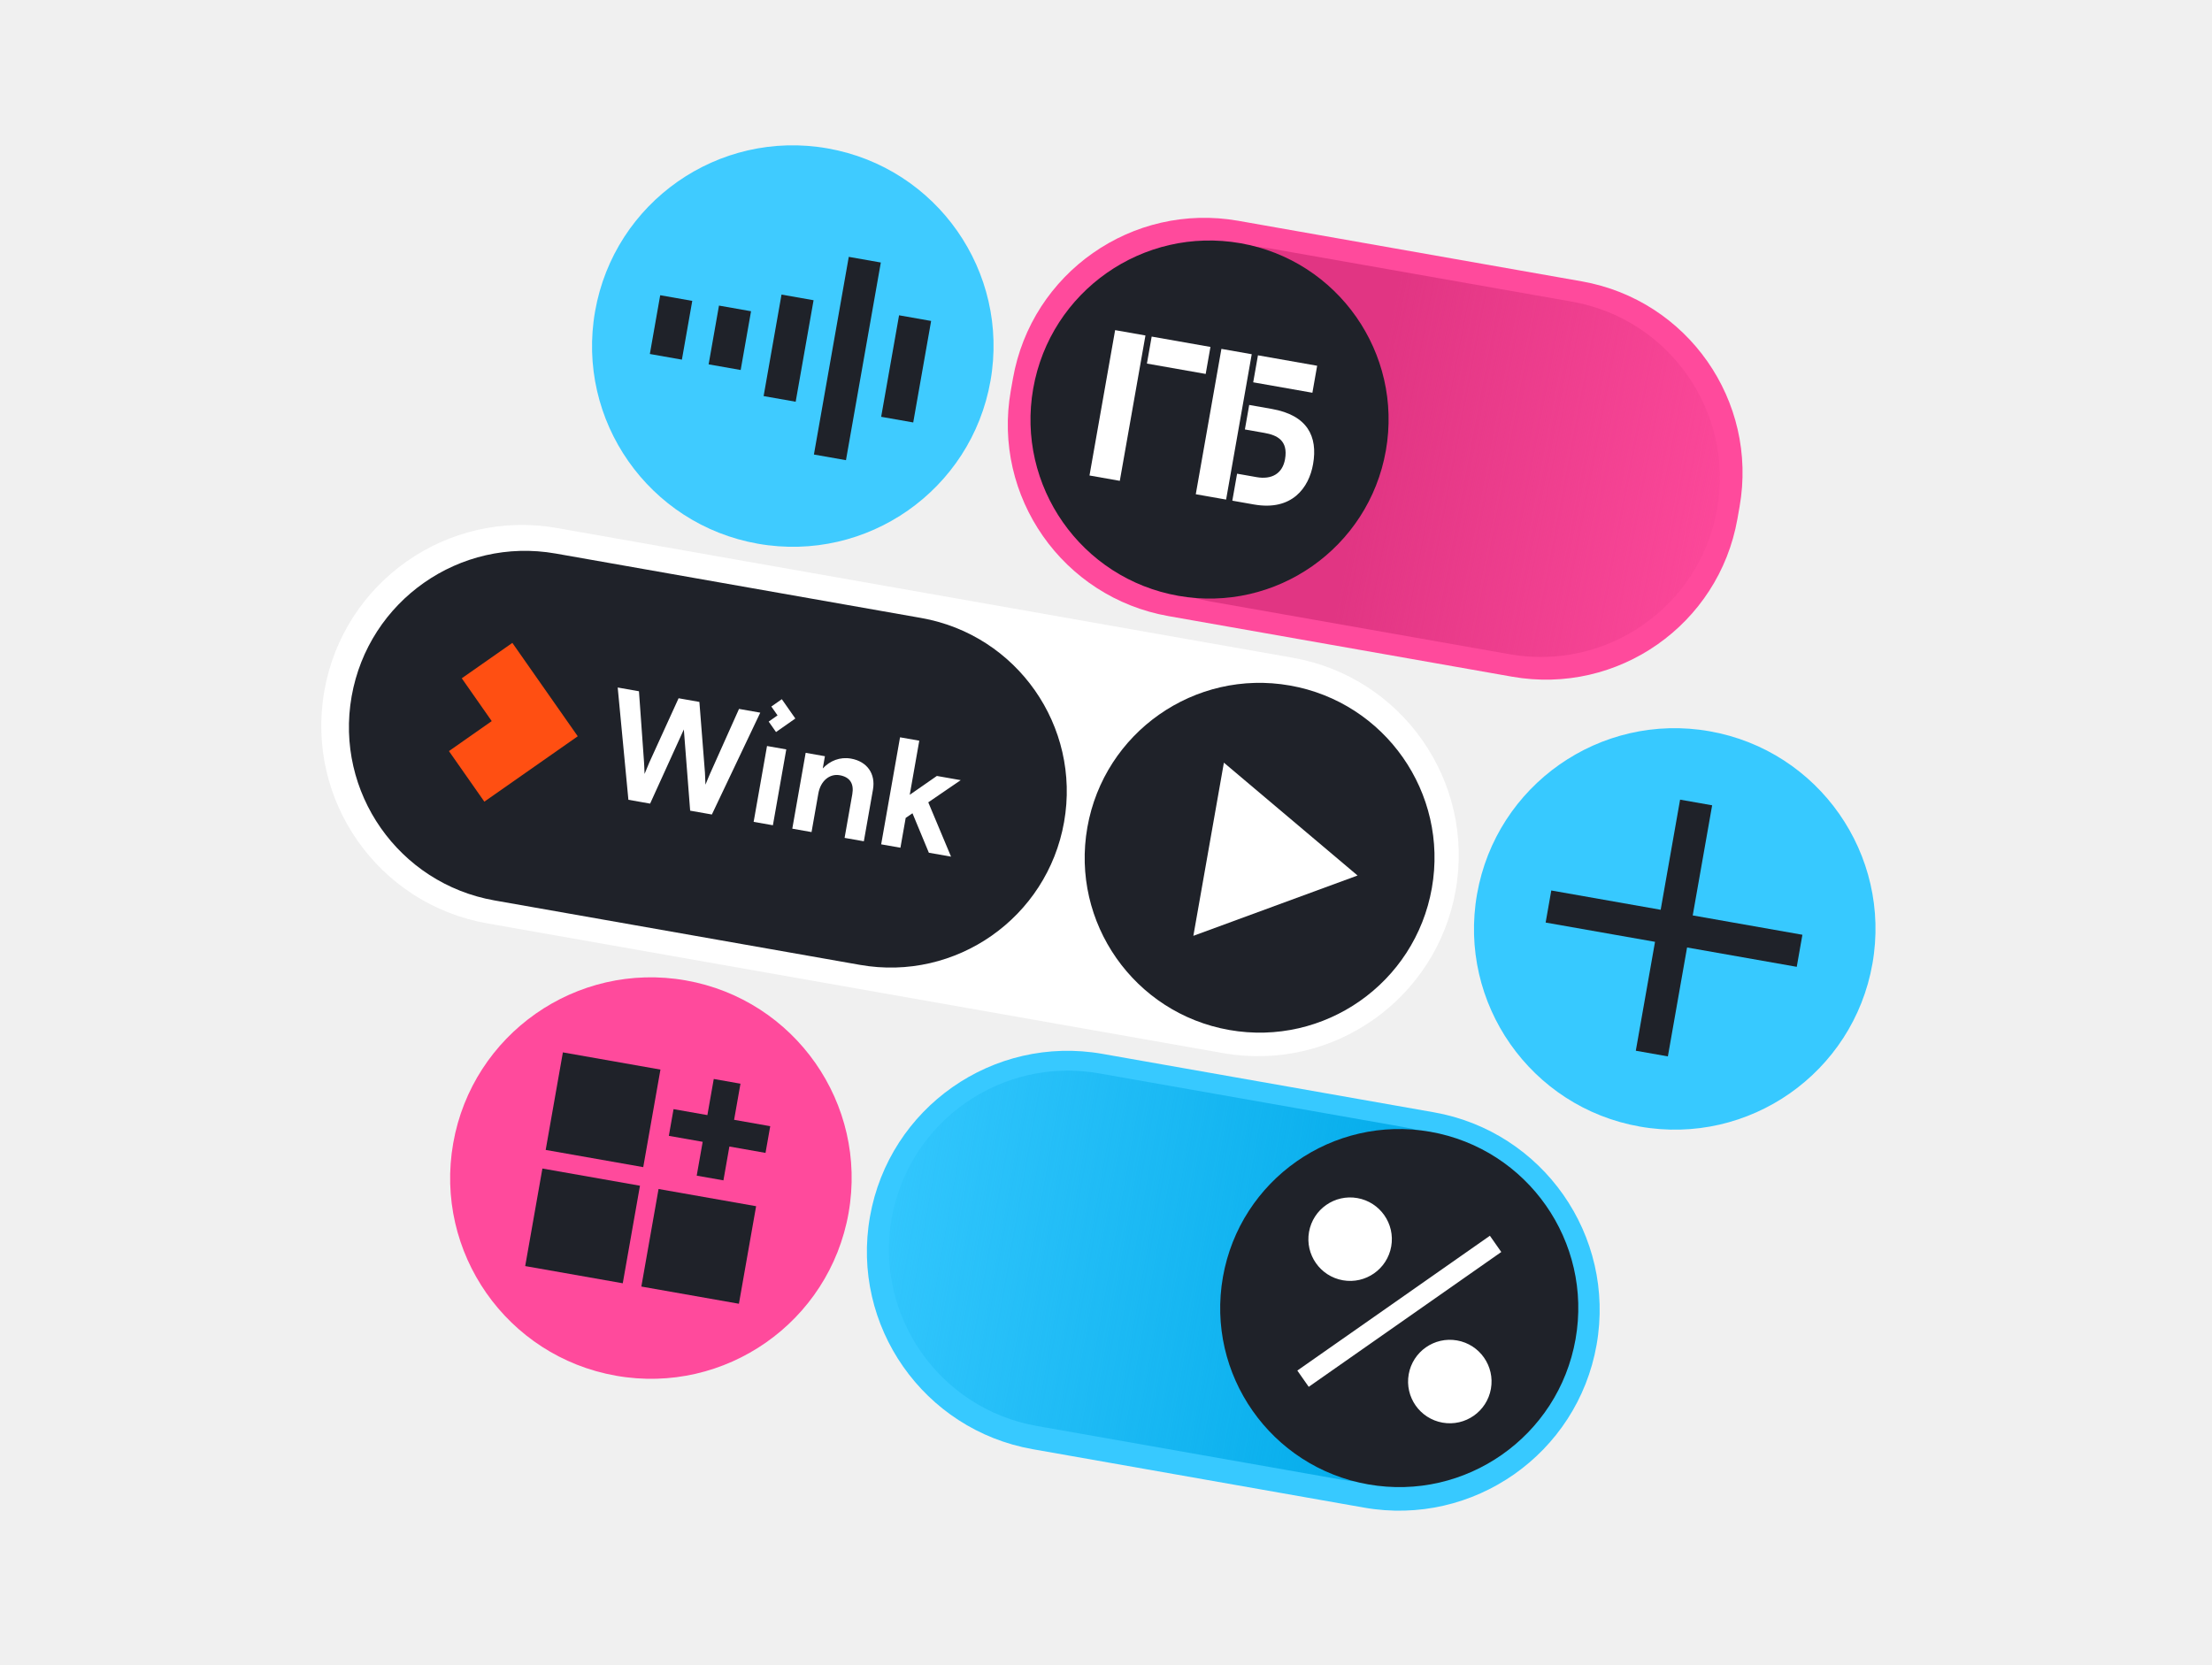
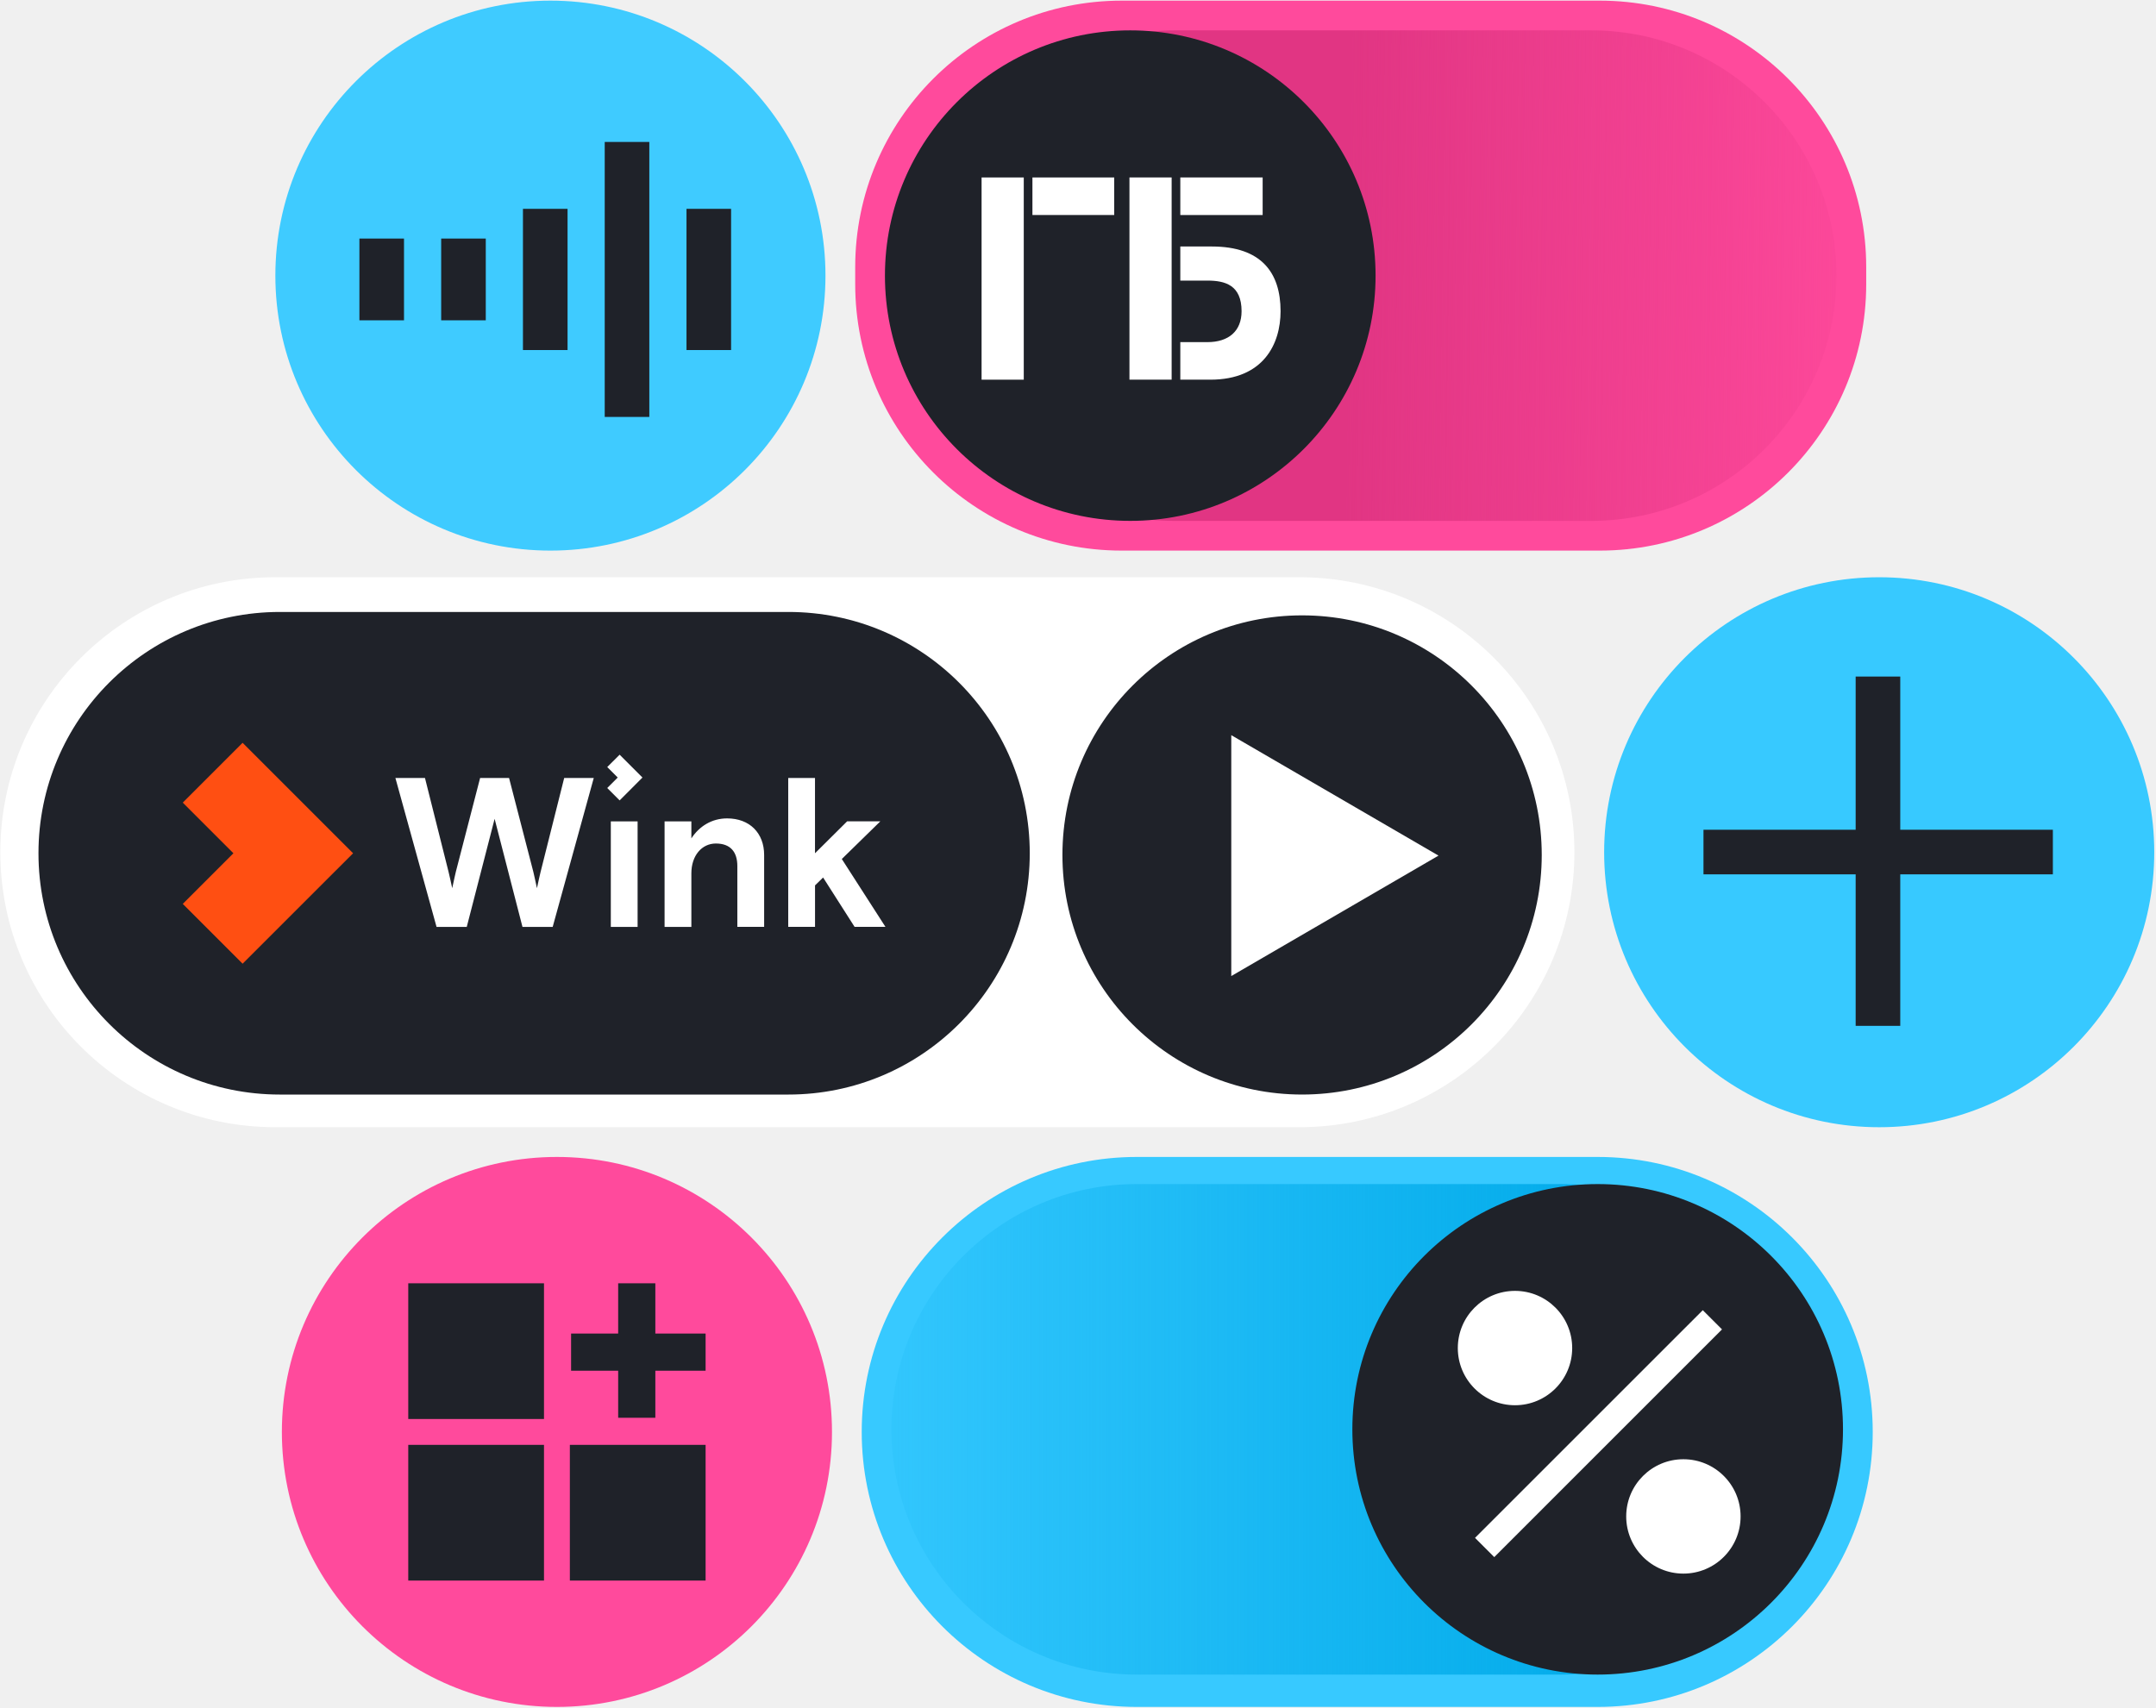
- <svg xmlns="http://www.w3.org/2000/svg" width="291" height="219" viewBox="0 0 291 219" fill="none">
-   <rect x="82.875" y="14.939" width="52.816" height="52.816" rx="26.408" transform="rotate(10 82.875 14.9392)" fill="#3FCBFF" />
-   <rect x="86.854" y="38.843" width="4.282" height="7.851" transform="rotate(10 86.8538 38.8427)" fill="#1F2229" />
-   <rect x="94.586" y="40.206" width="4.282" height="7.851" transform="rotate(10 94.5856 40.206)" fill="#1F2229" />
-   <rect x="102.813" y="38.758" width="4.282" height="13.561" transform="rotate(10 102.813 38.7578)" fill="#1F2229" />
-   <rect x="111.66" y="33.795" width="4.282" height="26.408" transform="rotate(10 111.66 33.795)" fill="#1F2229" />
-   <rect x="118.277" y="41.484" width="4.282" height="13.561" transform="rotate(10 118.277 41.4844)" fill="#1F2229" />
-   <path d="M132.973 51.417C130.519 65.337 139.813 78.61 153.732 81.064L198.919 89.032C212.839 91.487 226.112 82.192 228.566 68.273L228.85 66.665C231.304 52.746 222.01 39.472 208.091 37.018L162.903 29.05C148.984 26.596 135.711 35.89 133.257 49.809L132.973 51.417Z" fill="#FF4A9C" />
-   <path d="M225.896 66.973C228.155 54.163 219.601 41.947 206.791 39.688L167.429 32.747C154.619 30.488 142.403 39.042 140.144 51.853C137.885 64.663 146.439 76.879 159.249 79.138L198.611 86.079C211.422 88.338 223.638 79.784 225.896 66.973Z" fill="url(#paint0_linear_76_5869)" />
-   <rect x="140.016" y="27.914" width="47.106" height="47.106" rx="23.553" transform="rotate(10 140.016 27.9138)" fill="#1F2229" />
-   <path d="M151.509 44.284L159.241 45.647L158.615 49.199L150.883 47.836L151.509 44.284ZM147.317 63.264L143.329 62.561L146.701 43.436L150.69 44.139L147.317 63.264Z" fill="white" />
-   <path d="M162.745 62.324L165.313 62.777C167.308 63.128 168.721 62.306 169.053 60.42C169.492 57.934 167.979 57.246 166.34 56.957L163.771 56.504L164.34 53.279L167.318 53.804C171.99 54.628 173.387 57.41 172.741 61.071C172.197 64.159 169.987 67.261 164.961 66.375L162.119 65.874L162.745 62.324ZM173.278 48.122L172.652 51.674L164.865 50.301L165.491 46.749L173.278 48.122ZM157.311 65.026L160.683 45.902L164.672 46.605L161.3 65.73L157.311 65.026Z" fill="white" />
-   <rect x="47.256" y="64.887" width="151.128" height="52.816" rx="26.408" transform="rotate(10 47.256 64.8871)" fill="white" />
-   <rect x="50.282" y="68.805" width="95.174" height="46.346" rx="23.173" transform="rotate(10 50.2821 68.8053)" fill="#1F2229" />
-   <path d="M67.402 84.584L60.748 89.243L64.69 94.876L59.059 98.821L63.718 105.475L76.006 96.871L67.402 84.584Z" fill="#FF4F12" />
-   <path d="M81.262 90.457L84.058 90.95L84.723 100.237C84.723 100.237 84.785 101.305 84.796 101.828C84.986 101.342 85.412 100.338 85.412 100.338L89.272 91.87L92.008 92.352L92.738 101.63C92.738 101.63 92.796 102.718 92.808 103.24C92.997 102.755 93.42 101.771 93.42 101.771L97.222 93.272L100.017 93.765L93.65 107.164L90.794 106.66L89.962 95.975L85.526 105.731L82.669 105.227L81.262 90.457ZM99.146 108.133L101.68 108.579L103.439 98.6L100.906 98.153L99.146 108.133ZM111.111 110.241L113.644 110.687L114.843 103.888C115.208 101.816 114.085 100.187 111.952 99.81C110.505 99.555 109.186 100.091 108.239 101.105L108.523 99.496L105.989 99.05L104.23 109.029L106.763 109.476L107.657 104.405C107.952 102.736 109.14 101.764 110.468 101.998C111.876 102.246 112.355 103.182 112.125 104.489L111.11 110.242L111.111 110.241ZM118.406 97.005L115.922 111.089L118.456 111.536L119.148 107.613L120.042 107.002L122.196 112.194L125.114 112.708L122.119 105.563L126.389 102.645L123.25 102.092L119.68 104.574L120.936 97.453L118.404 97.007L118.406 97.005ZM101.474 92.957L102.29 94.123L101.124 94.939L102.09 96.316L104.63 94.535L102.852 91.994L101.474 92.957Z" fill="white" />
-   <path d="M143.048 108.859C145.254 96.344 157.188 87.988 169.703 90.195C182.217 92.401 190.574 104.335 188.367 116.85C186.16 129.364 174.226 137.721 161.712 135.514C149.197 133.307 140.841 121.373 143.048 108.859Z" fill="#1F2229" />
-   <path d="M178.595 115.191L156.993 123.127L161.01 100.344L178.595 115.191Z" fill="white" />
-   <rect width="52.816" height="52.816" rx="26.408" transform="matrix(0.984808 0.173648 0.173648 -0.984808 189.728 143.64)" fill="#37C9FF" />
-   <path fill-rule="evenodd" clip-rule="evenodd" d="M225.242 105.954L221.024 105.211L218.47 119.699L204.08 117.162L203.337 121.38L217.726 123.917L215.199 138.246L219.417 138.99L221.943 124.66L236.372 127.205L237.116 122.987L222.687 120.443L225.242 105.954Z" fill="#1F2229" />
-   <path d="M59.622 150.413C62.155 136.05 75.852 126.459 90.215 128.992C104.578 131.525 114.169 145.221 111.636 159.585C109.104 173.948 95.407 183.539 81.044 181.006C66.68 178.473 57.09 164.777 59.622 150.413Z" fill="#FF4A9C" />
-   <rect x="74.05" y="138.462" width="13.033" height="13.033" transform="rotate(10 74.0503 138.462)" fill="#1F2229" />
-   <rect x="71.356" y="153.743" width="13.033" height="13.033" transform="rotate(10 71.356 153.743)" fill="#1F2229" />
-   <rect x="86.636" y="156.437" width="13.033" height="13.033" transform="rotate(10 86.6362 156.437)" fill="#1F2229" />
-   <path fill-rule="evenodd" clip-rule="evenodd" d="M97.413 142.582L93.899 141.962L93.061 146.715L88.609 145.93L87.989 149.444L92.441 150.229L91.656 154.681L95.17 155.301L95.955 150.849L100.708 151.687L101.328 148.173L96.575 147.335L97.413 142.582Z" fill="#1F2229" />
-   <path d="M114.448 160.081C111.915 174.444 121.506 188.141 135.869 190.673L179.448 198.357C193.812 200.89 207.509 191.299 210.041 176.936C212.574 162.573 202.983 148.876 188.62 146.343L145.041 138.659C130.677 136.127 116.981 145.717 114.448 160.081Z" fill="#37C9FF" />
-   <path d="M203.759 175.575C206.017 162.764 197.464 150.548 184.653 148.289L144.588 141.225C131.778 138.966 119.562 147.52 117.303 160.33C115.044 173.141 123.598 185.357 136.408 187.616L176.473 194.68C189.284 196.939 201.5 188.385 203.759 175.575Z" fill="url(#paint1_linear_76_5869)" />
-   <rect x="164.972" y="144.819" width="47.106" height="47.106" rx="23.553" transform="rotate(10 164.972 144.819)" fill="#1F2229" />
-   <path fill-rule="evenodd" clip-rule="evenodd" d="M183.023 163.994C182.497 166.979 179.649 168.974 176.662 168.447C173.676 167.921 171.682 165.072 172.208 162.087C172.735 159.099 175.583 157.104 178.569 157.631C181.556 158.158 183.55 161.006 183.023 163.994ZM196.138 182.723C195.612 185.711 192.764 187.705 189.777 187.178C186.79 186.652 184.796 183.804 185.323 180.816C185.85 177.83 188.698 175.836 191.685 176.362C194.671 176.889 196.665 179.737 196.138 182.723ZM170.671 180.325L172.169 182.465L197.501 164.727L196.003 162.588L170.671 180.325Z" fill="white" />
+ <svg xmlns="http://www.w3.org/2000/svg" width="207" height="164" viewBox="0 0 207 164" fill="none">
+   <rect x="26.438" y="0.061" width="52.816" height="52.816" rx="26.408" fill="#3FCBFF" />
+   <rect x="34.507" y="22.91" width="4.282" height="7.851" fill="#1F2229" />
+   <rect x="42.358" y="22.91" width="4.282" height="7.851" fill="#1F2229" />
+   <rect x="50.209" y="20.055" width="4.282" height="13.561" fill="#1F2229" />
+   <rect x="58.06" y="13.632" width="4.282" height="26.408" fill="#1F2229" />
+   <rect x="65.911" y="20.055" width="4.282" height="13.561" fill="#1F2229" />
+   <path d="M82.109 27.286C82.109 41.42 93.567 52.877 107.701 52.877L153.585 52.877C167.719 52.877 179.177 41.42 179.177 27.286L179.177 25.653C179.177 11.519 167.719 0.061 153.585 0.061L107.701 0.061C93.567 0.061 82.109 11.519 82.109 25.653L82.109 27.286Z" fill="#FF4A9C" />
+   <path d="M176.322 26.469C176.322 13.461 165.777 2.916 152.769 2.916L112.8 2.916C99.792 2.916 89.246 13.461 89.246 26.469C89.246 39.477 99.792 50.023 112.8 50.023H152.769C165.777 50.023 176.322 39.477 176.322 26.469Z" fill="url(#paint0_linear_188_354)" />
+   <rect x="84.964" y="2.916" width="47.106" height="47.106" rx="23.553" fill="#1F2229" />
+   <path d="M99.125 17.042L106.976 17.042L106.976 20.648H99.125L99.125 17.042ZM98.293 36.462H94.243L94.243 17.042H98.293L98.293 36.462Z" fill="white" />
+   <path d="M113.323 32.856H115.931C117.956 32.856 119.205 31.802 119.205 29.887C119.205 27.362 117.595 26.947 115.931 26.947H113.323L113.323 23.672H116.347C121.091 23.672 122.949 26.17 122.949 29.887C122.949 33.023 121.313 36.462 116.208 36.462H113.323L113.323 32.856ZM121.229 17.042L121.229 20.648H113.323L113.323 17.042L121.229 17.042ZM108.44 36.462L108.44 17.042H112.491L112.491 36.462H108.44Z" fill="white" />
+   <rect x="0.033" y="55.435" width="151.128" height="52.816" rx="26.408" fill="white" />
+   <rect x="3.694" y="58.769" width="95.174" height="46.346" rx="23.173" fill="#1F2229" />
+   <path d="M23.294 71.335L17.549 77.079L22.41 81.942L17.549 86.804L23.294 92.548L33.901 81.942L23.294 71.335Z" fill="#FF4F12" />
+   <path d="M37.963 74.712L40.802 74.712L43.07 83.742C43.07 83.742 43.316 84.784 43.418 85.296C43.52 84.785 43.766 83.722 43.766 83.722L46.096 74.712L48.875 74.712L51.205 83.722C51.205 83.722 51.451 84.784 51.553 85.296C51.655 84.785 51.901 83.742 51.901 83.742L54.169 74.712L57.008 74.712L53.064 89.013L50.163 89.013L47.489 78.636L44.814 89.013L41.913 89.013L37.963 74.712ZM58.645 89.013L61.217 89.013L61.217 78.88L58.645 78.88L58.645 89.013ZM70.793 89.012L73.366 89.012L73.366 82.107C73.366 80.003 71.977 78.594 69.811 78.594C68.341 78.594 67.136 79.35 66.379 80.514L66.379 78.88L63.807 78.88L63.807 89.013L66.379 89.013L66.379 83.865C66.379 82.169 67.38 81.006 68.73 81.006C70.159 81.006 70.793 81.844 70.793 83.172L70.793 89.013L70.793 89.012ZM75.679 74.71L75.679 89.012L78.252 89.012L78.252 85.028L79.027 84.271L82.05 89.01L85.012 89.01L80.823 82.494L84.52 78.878L81.333 78.878L78.249 81.943L78.249 74.712L75.677 74.712L75.679 74.71ZM58.302 73.664L59.308 74.67L58.302 75.676L59.492 76.865L61.684 74.67L59.492 72.476L58.302 73.664Z" fill="white" />
+   <path d="M102.005 82.105C102.005 69.397 112.307 59.096 125.015 59.096C137.722 59.096 148.024 69.397 148.024 82.105C148.024 94.813 137.722 105.114 125.015 105.114C112.307 105.114 102.005 94.813 102.005 82.105Z" fill="#1F2229" />
+   <path d="M138.112 82.168L118.216 93.735L118.216 70.601L138.112 82.168Z" fill="white" />
+   <rect width="52.816" height="52.816" rx="26.408" transform="matrix(1 0 5.86991e-08 -1 154.016 108.252)" fill="#37C9FF" />
+   <path fill-rule="evenodd" clip-rule="evenodd" d="M182.446 64.972H178.164L178.164 79.684L163.553 79.684L163.553 83.967H178.164L178.164 98.517H182.446L182.446 83.967H197.098L197.098 79.684L182.446 79.684L182.446 64.972Z" fill="#1F2229" />
+   <path d="M27.063 137.515C27.063 122.93 38.887 111.107 53.471 111.107C68.056 111.107 79.88 122.93 79.88 137.515C79.88 152.1 68.056 163.923 53.471 163.923C38.887 163.923 27.063 152.1 27.063 137.515Z" fill="#FF4A9C" />
+   <rect x="39.197" y="123.24" width="13.033" height="13.033" fill="#1F2229" />
+   <rect x="39.197" y="138.756" width="13.033" height="13.033" fill="#1F2229" />
+   <rect x="54.713" y="138.756" width="13.033" height="13.033" fill="#1F2229" />
+   <path fill-rule="evenodd" clip-rule="evenodd" d="M62.92 123.24L59.351 123.24L59.351 128.066L54.831 128.066L54.831 131.635L59.351 131.635L59.351 136.155L62.92 136.155L62.92 131.635L67.746 131.635L67.746 128.066L62.92 128.066L62.92 123.24Z" fill="#1F2229" />
+   <path d="M82.735 137.515C82.735 152.1 94.558 163.923 109.143 163.923H153.394C167.979 163.923 179.803 152.1 179.803 137.515C179.803 122.93 167.979 111.107 153.394 111.107H109.143C94.558 111.107 82.735 122.93 82.735 137.515Z" fill="#37C9FF" />
+   <path d="M173.379 137.265C173.379 124.257 162.834 113.712 149.826 113.712L109.143 113.712C96.135 113.712 85.59 124.257 85.59 137.265C85.59 150.273 96.135 160.818 109.143 160.818H149.826C162.834 160.818 173.379 150.273 173.379 137.265Z" fill="url(#paint1_linear_188_354)" />
+   <rect x="129.841" y="113.712" width="47.106" height="47.106" rx="23.553" fill="#1F2229" />
+   <path fill-rule="evenodd" clip-rule="evenodd" d="M150.948 129.46C150.948 132.492 148.489 134.951 145.456 134.951C142.424 134.951 139.966 132.492 139.966 129.46C139.966 126.426 142.424 123.968 145.456 123.968C148.489 123.968 150.948 126.426 150.948 129.46ZM167.116 145.628C167.116 148.661 164.658 151.12 161.625 151.12C158.592 151.12 156.134 148.661 156.134 145.628C156.134 142.596 158.592 140.137 161.625 140.137C164.658 140.137 167.116 142.596 167.116 145.628ZM141.619 147.688L143.466 149.536L165.333 127.668L163.486 125.823L141.619 147.688Z" fill="white" />
  <defs>
-     <linearGradient id="paint0_linear_76_5869" x1="179.642" y1="59.429" x2="226.401" y2="68.308" gradientUnits="userSpaceOnUse">
+     <linearGradient id="paint0_linear_188_354" x1="129.46" y1="27.071" x2="177.05" y2="27.696" gradientUnits="userSpaceOnUse">
      <stop stop-color="#E13583" />
      <stop offset="1" stop-color="#E13583" stop-opacity="0.1" />
    </linearGradient>
-     <linearGradient id="paint1_linear_76_5869" x1="188.694" y1="172.918" x2="117.303" y2="160.33" gradientUnits="userSpaceOnUse">
+     <linearGradient id="paint1_linear_188_354" x1="158.082" y1="137.265" x2="85.59" y2="137.265" gradientUnits="userSpaceOnUse">
      <stop stop-color="#00AAE9" />
      <stop offset="1" stop-color="#00AAE9" stop-opacity="0.1" />
    </linearGradient>
  </defs>
</svg>
